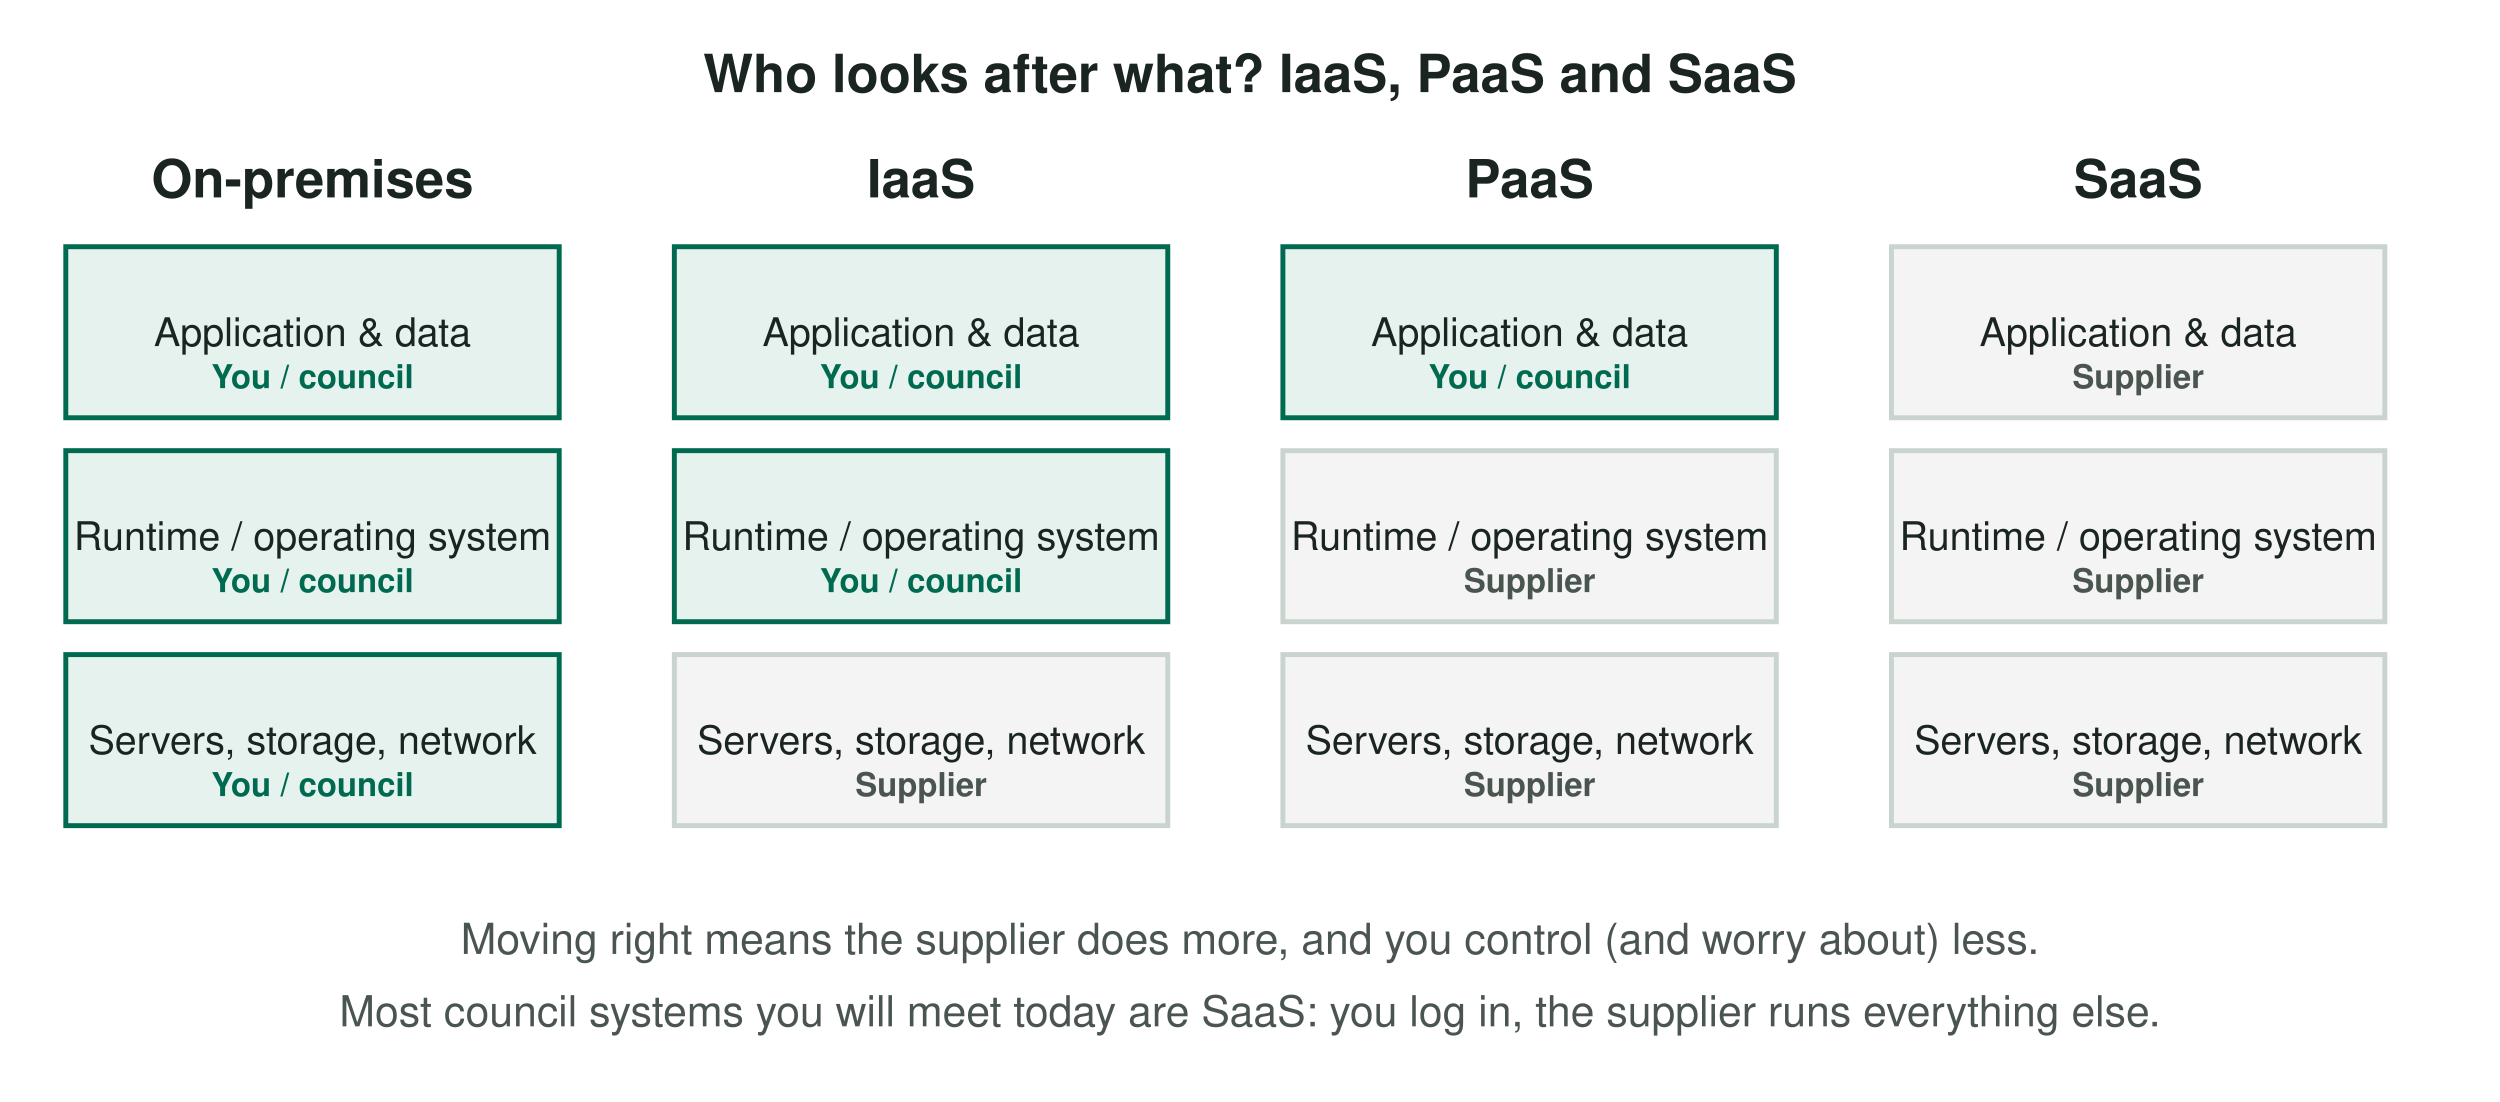
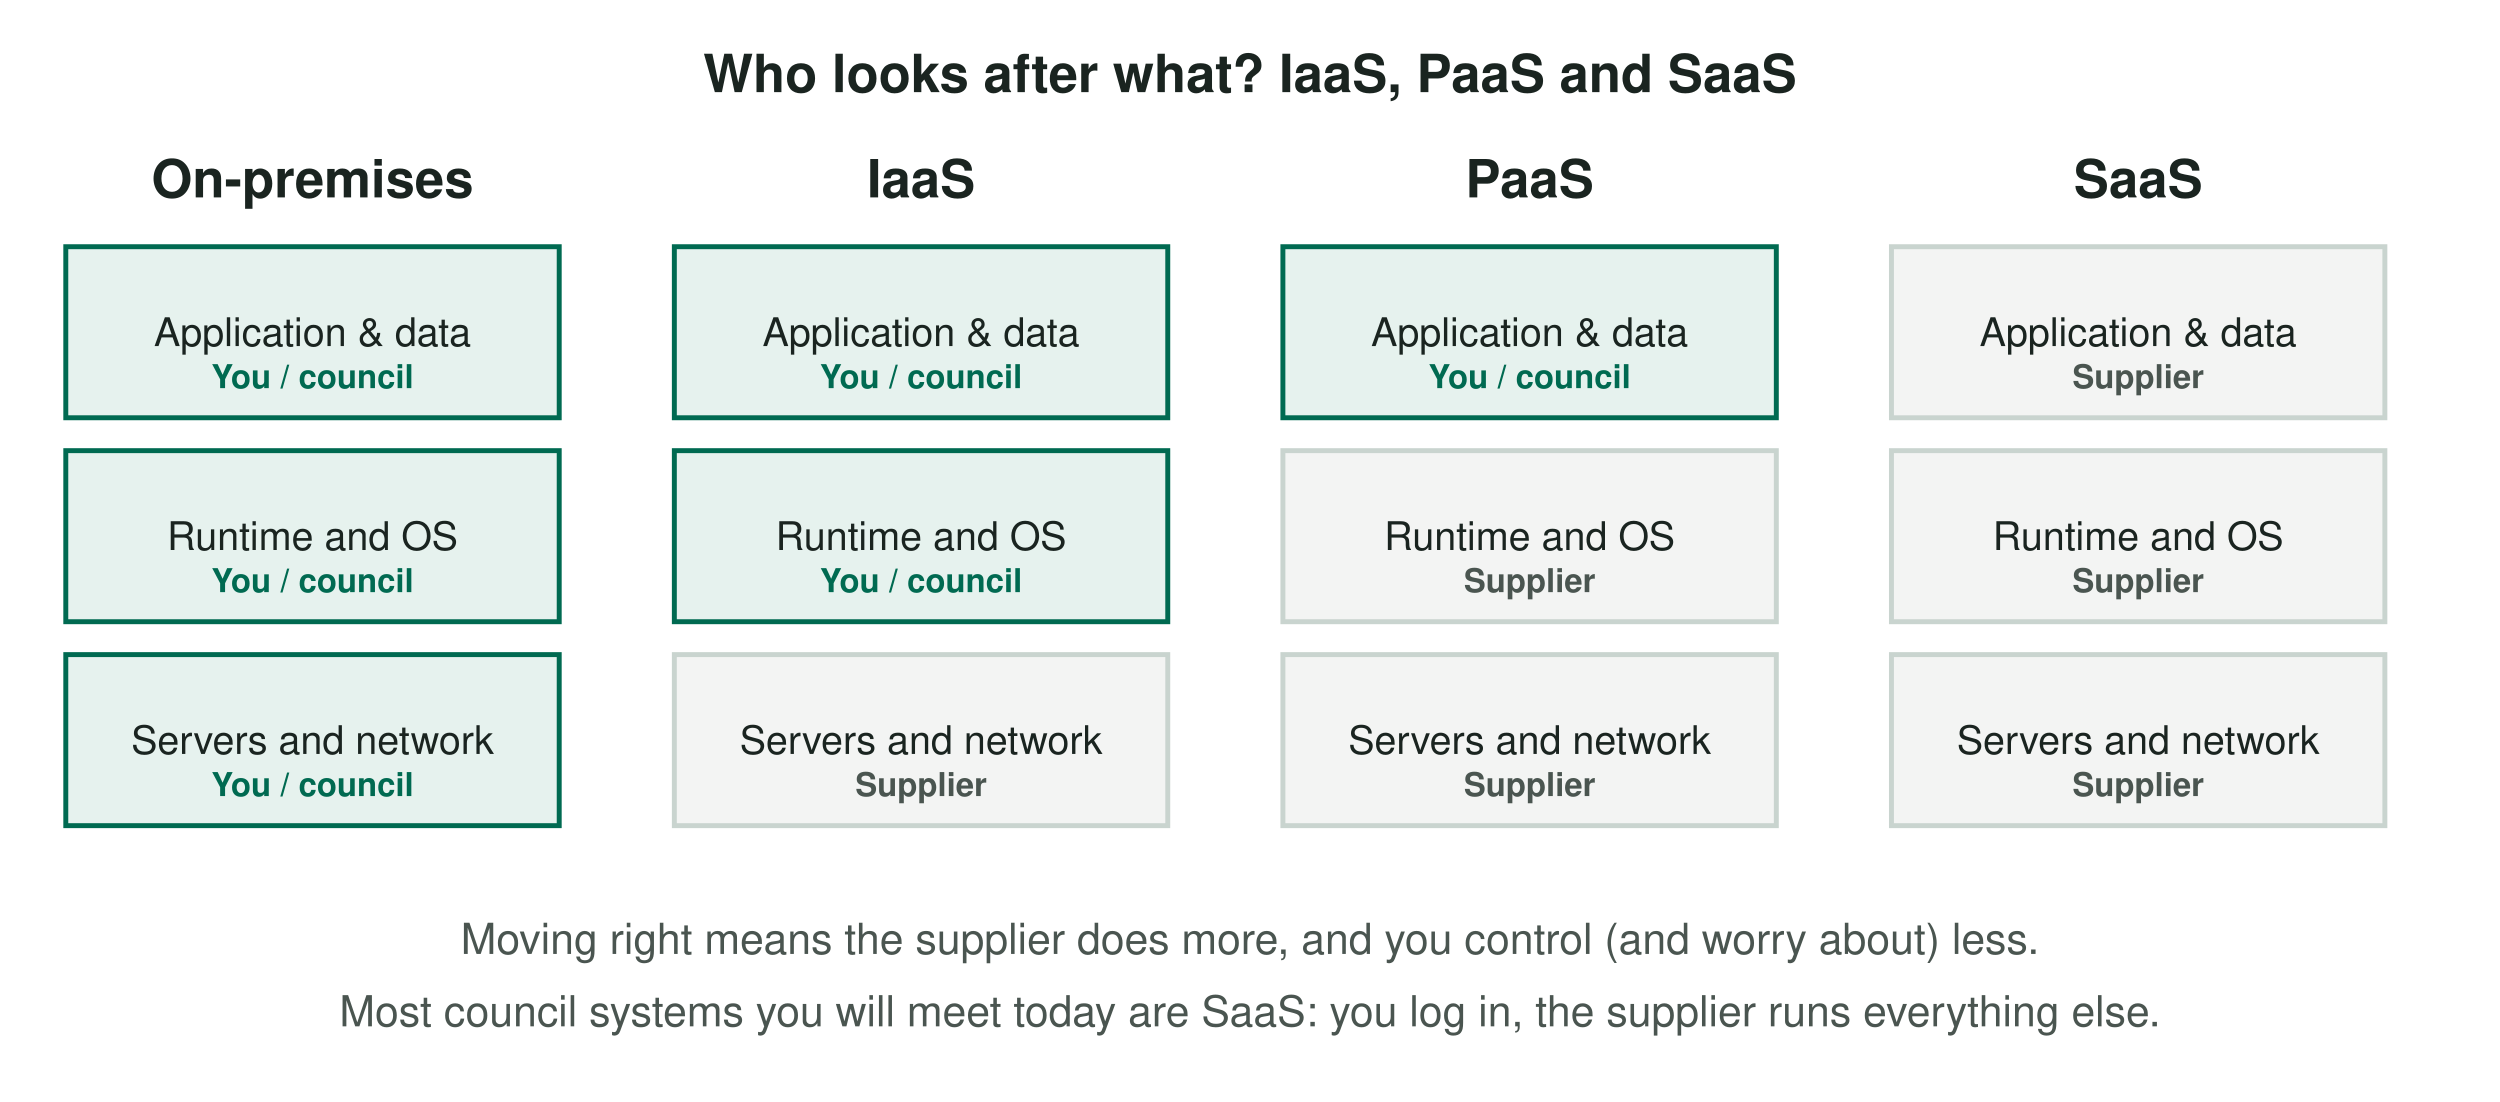
<svg xmlns="http://www.w3.org/2000/svg" viewBox="0 0 760 335" role="img" aria-label="Responsibility split for on-premises, IaaS, PaaS and SaaS" font-family="-apple-system,BlinkMacSystemFont,Segoe UI,Helvetica,Arial,sans-serif">
  <defs>
    <marker id="a" viewBox="0 0 10 10" refX="9" refY="5" markerWidth="7" markerHeight="7" orient="auto-start-reverse">
      <path d="M0 0L10 5L0 10z" fill="#4a5550" />
    </marker>
  </defs>
  <rect width="760" height="335" fill="#fff" />
  <text x="380" y="28" text-anchor="middle" font-size="16" font-weight="700" fill="#1a2420">Who looks after what? IaaS, PaaS and SaaS</text>
  <text x="95" y="60" text-anchor="middle" font-size="16" font-weight="700" fill="#1a2420">On-premises</text>
  <rect x="20" y="75" width="150" height="52" rx="0" fill="#e6f2ee" stroke="#006A51" stroke-width="1.5" />
  <text x="95.0" y="105.2" text-anchor="middle" font-size="12" font-weight="400" fill="#1a2420">Application &amp; data</text>
  <text x="95" y="118" text-anchor="middle" font-size="10" font-weight="700" fill="#006A51">You / council</text>
  <rect x="20" y="137" width="150" height="52" rx="0" fill="#e6f2ee" stroke="#006A51" stroke-width="1.5" />
-   <text x="95.0" y="167.2" text-anchor="middle" font-size="12" font-weight="400" fill="#1a2420">Runtime / operating system</text>
+   <text x="95.0" y="167.2" text-anchor="middle" font-size="12" font-weight="400" fill="#1a2420">Runtime and OS</text>
  <text x="95" y="180" text-anchor="middle" font-size="10" font-weight="700" fill="#006A51">You / council</text>
  <rect x="20" y="199" width="150" height="52" rx="0" fill="#e6f2ee" stroke="#006A51" stroke-width="1.5" />
-   <text x="95.0" y="229.2" text-anchor="middle" font-size="12" font-weight="400" fill="#1a2420">Servers, storage, network</text>
+   <text x="95.0" y="229.2" text-anchor="middle" font-size="12" font-weight="400" fill="#1a2420">Servers and network</text>
  <text x="95" y="242" text-anchor="middle" font-size="10" font-weight="700" fill="#006A51">You / council</text>
  <text x="280" y="60" text-anchor="middle" font-size="16" font-weight="700" fill="#1a2420">IaaS</text>
  <rect x="205" y="75" width="150" height="52" rx="0" fill="#e6f2ee" stroke="#006A51" stroke-width="1.5" />
  <text x="280.0" y="105.2" text-anchor="middle" font-size="12" font-weight="400" fill="#1a2420">Application &amp; data</text>
  <text x="280" y="118" text-anchor="middle" font-size="10" font-weight="700" fill="#006A51">You / council</text>
  <rect x="205" y="137" width="150" height="52" rx="0" fill="#e6f2ee" stroke="#006A51" stroke-width="1.5" />
-   <text x="280.0" y="167.2" text-anchor="middle" font-size="12" font-weight="400" fill="#1a2420">Runtime / operating system</text>
+   <text x="280.0" y="167.2" text-anchor="middle" font-size="12" font-weight="400" fill="#1a2420">Runtime and OS</text>
  <text x="280" y="180" text-anchor="middle" font-size="10" font-weight="700" fill="#006A51">You / council</text>
  <rect x="205" y="199" width="150" height="52" rx="0" fill="#f3f4f3" stroke="#c9d4cf" stroke-width="1.5" />
-   <text x="280.0" y="229.2" text-anchor="middle" font-size="12" font-weight="400" fill="#1a2420">Servers, storage, network</text>
+   <text x="280.0" y="229.2" text-anchor="middle" font-size="12" font-weight="400" fill="#1a2420">Servers and network</text>
  <text x="280" y="242" text-anchor="middle" font-size="10" font-weight="700" fill="#4a5550">Supplier</text>
  <text x="465" y="60" text-anchor="middle" font-size="16" font-weight="700" fill="#1a2420">PaaS</text>
  <rect x="390" y="75" width="150" height="52" rx="0" fill="#e6f2ee" stroke="#006A51" stroke-width="1.5" />
  <text x="465.0" y="105.2" text-anchor="middle" font-size="12" font-weight="400" fill="#1a2420">Application &amp; data</text>
  <text x="465" y="118" text-anchor="middle" font-size="10" font-weight="700" fill="#006A51">You / council</text>
  <rect x="390" y="137" width="150" height="52" rx="0" fill="#f3f4f3" stroke="#c9d4cf" stroke-width="1.5" />
-   <text x="465.0" y="167.2" text-anchor="middle" font-size="12" font-weight="400" fill="#1a2420">Runtime / operating system</text>
+   <text x="465.0" y="167.2" text-anchor="middle" font-size="12" font-weight="400" fill="#1a2420">Runtime and OS</text>
  <text x="465" y="180" text-anchor="middle" font-size="10" font-weight="700" fill="#4a5550">Supplier</text>
  <rect x="390" y="199" width="150" height="52" rx="0" fill="#f3f4f3" stroke="#c9d4cf" stroke-width="1.5" />
-   <text x="465.0" y="229.2" text-anchor="middle" font-size="12" font-weight="400" fill="#1a2420">Servers, storage, network</text>
+   <text x="465.0" y="229.2" text-anchor="middle" font-size="12" font-weight="400" fill="#1a2420">Servers and network</text>
  <text x="465" y="242" text-anchor="middle" font-size="10" font-weight="700" fill="#4a5550">Supplier</text>
  <text x="650" y="60" text-anchor="middle" font-size="16" font-weight="700" fill="#1a2420">SaaS</text>
  <rect x="575" y="75" width="150" height="52" rx="0" fill="#f3f4f3" stroke="#c9d4cf" stroke-width="1.5" />
  <text x="650.0" y="105.2" text-anchor="middle" font-size="12" font-weight="400" fill="#1a2420">Application &amp; data</text>
  <text x="650" y="118" text-anchor="middle" font-size="10" font-weight="700" fill="#4a5550">Supplier</text>
  <rect x="575" y="137" width="150" height="52" rx="0" fill="#f3f4f3" stroke="#c9d4cf" stroke-width="1.5" />
-   <text x="650.0" y="167.2" text-anchor="middle" font-size="12" font-weight="400" fill="#1a2420">Runtime / operating system</text>
+   <text x="650.0" y="167.2" text-anchor="middle" font-size="12" font-weight="400" fill="#1a2420">Runtime and OS</text>
  <text x="650" y="180" text-anchor="middle" font-size="10" font-weight="700" fill="#4a5550">Supplier</text>
  <rect x="575" y="199" width="150" height="52" rx="0" fill="#f3f4f3" stroke="#c9d4cf" stroke-width="1.5" />
-   <text x="650.0" y="229.2" text-anchor="middle" font-size="12" font-weight="400" fill="#1a2420">Servers, storage, network</text>
+   <text x="650.0" y="229.2" text-anchor="middle" font-size="12" font-weight="400" fill="#1a2420">Servers and network</text>
  <text x="650" y="242" text-anchor="middle" font-size="10" font-weight="700" fill="#4a5550">Supplier</text>
  <text x="380" y="290" text-anchor="middle" font-size="13" font-weight="400" fill="#4a5550">Moving right means the supplier does more, and you control (and worry about) less.</text>
  <text x="380" y="312" text-anchor="middle" font-size="13" font-weight="400" fill="#4a5550">Most council systems you will meet today are SaaS: you log in, the supplier runs everything else.</text>
</svg>
